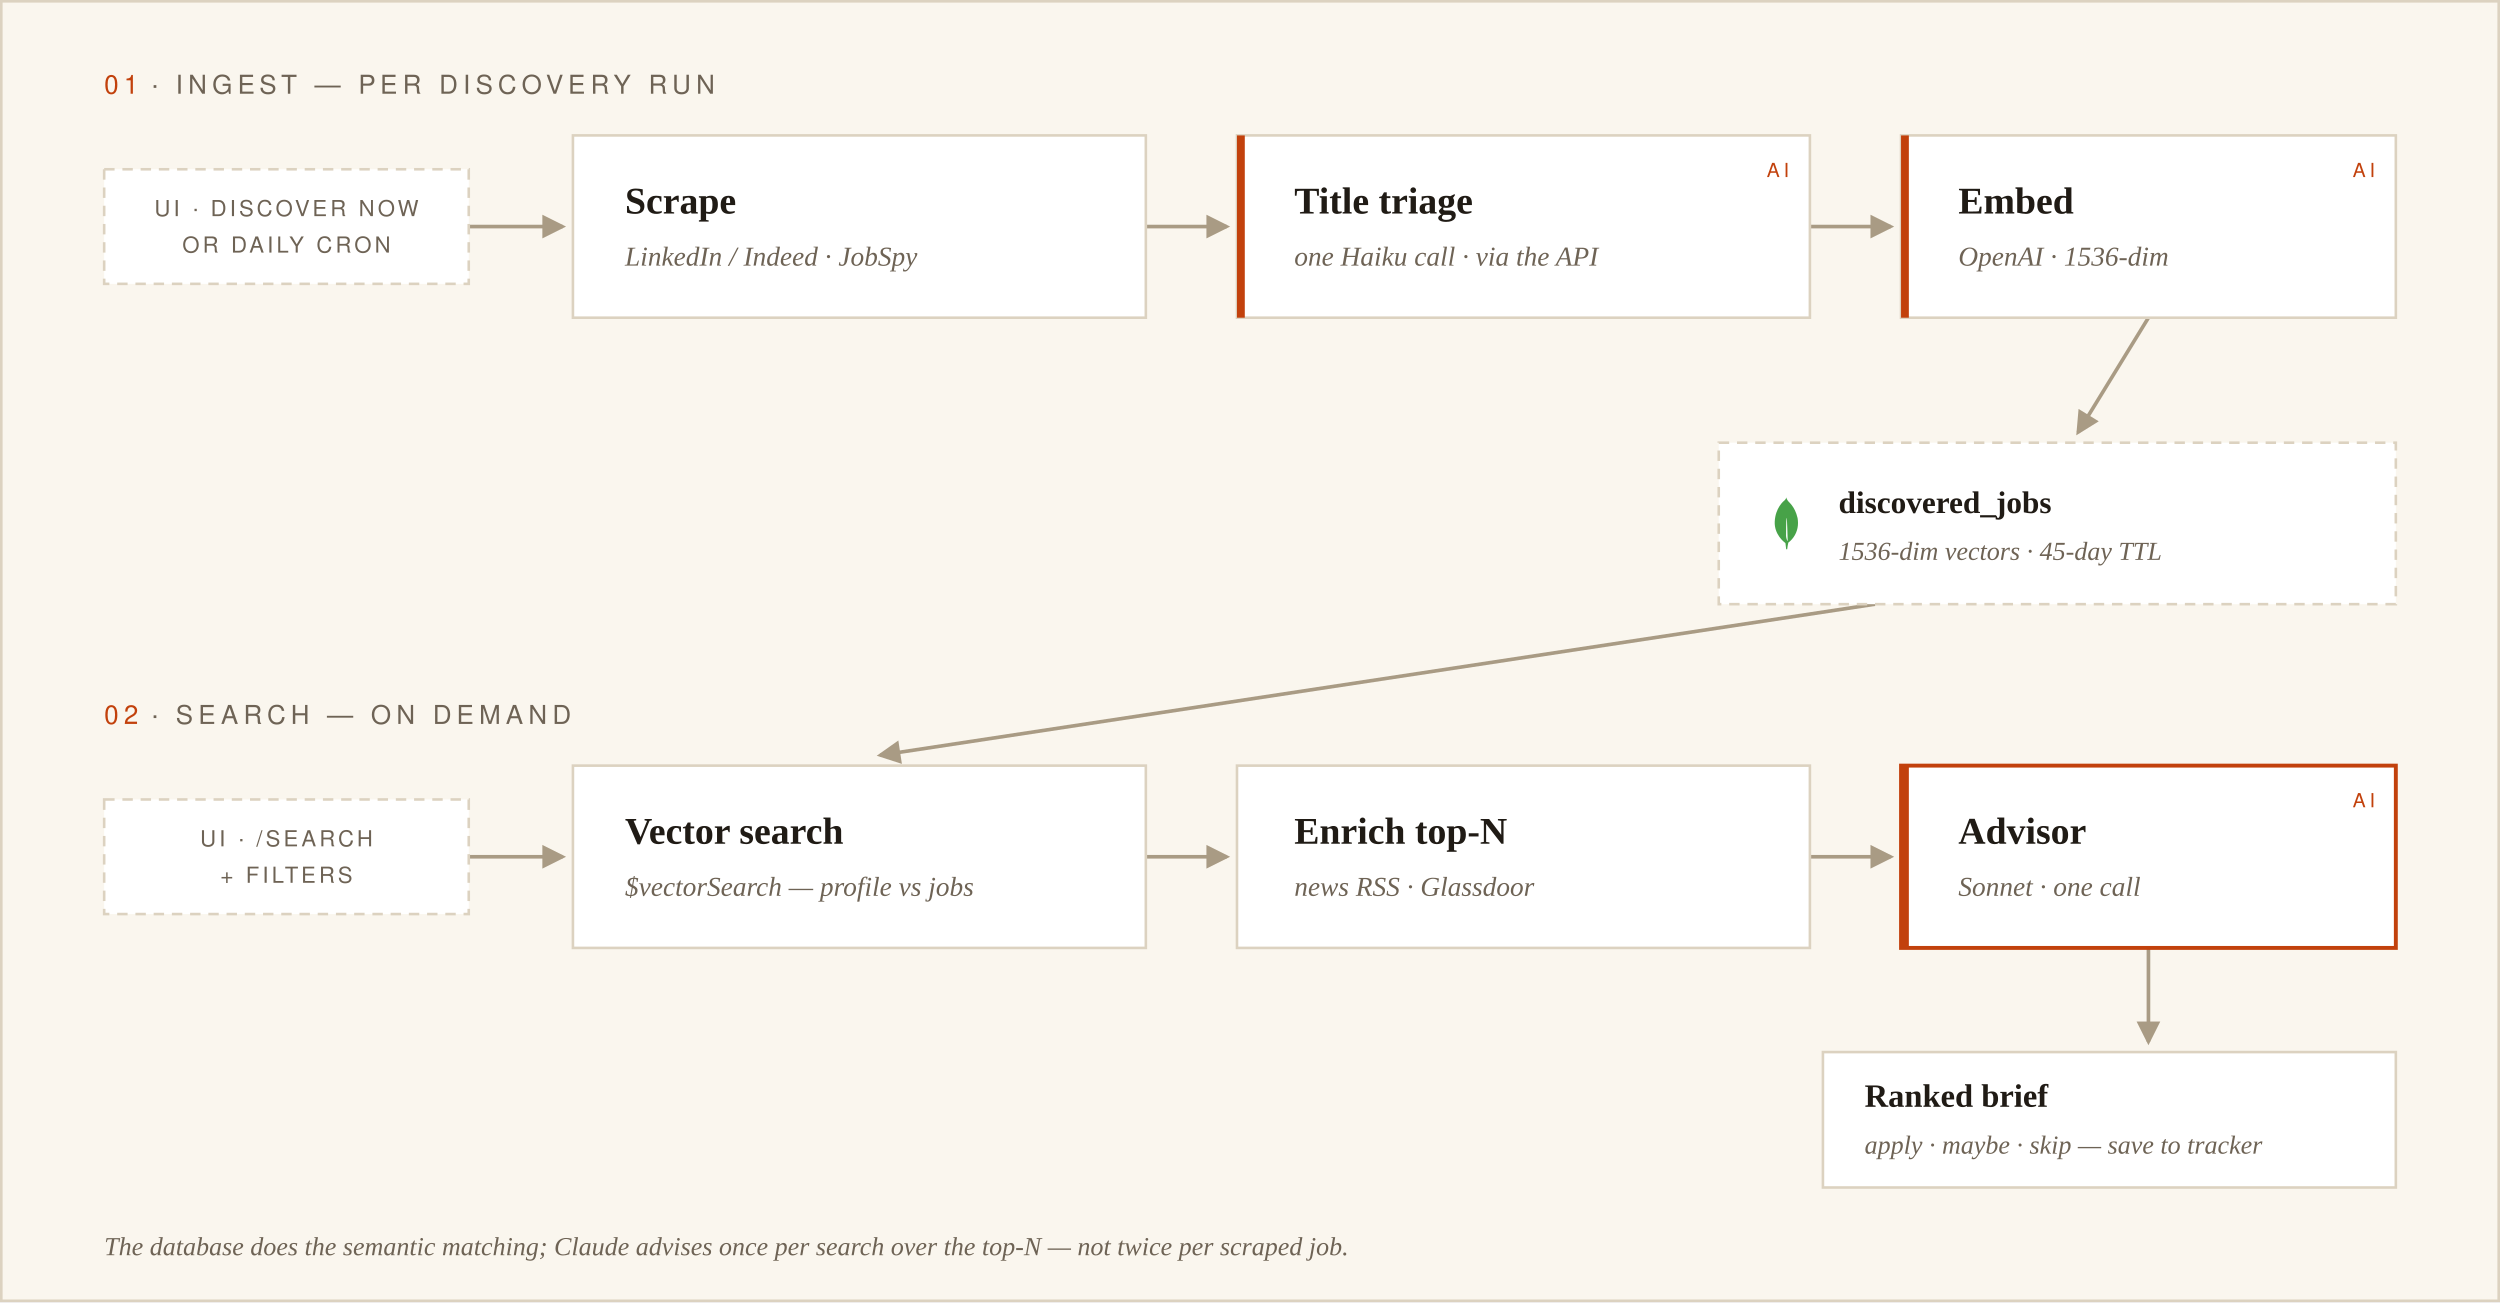
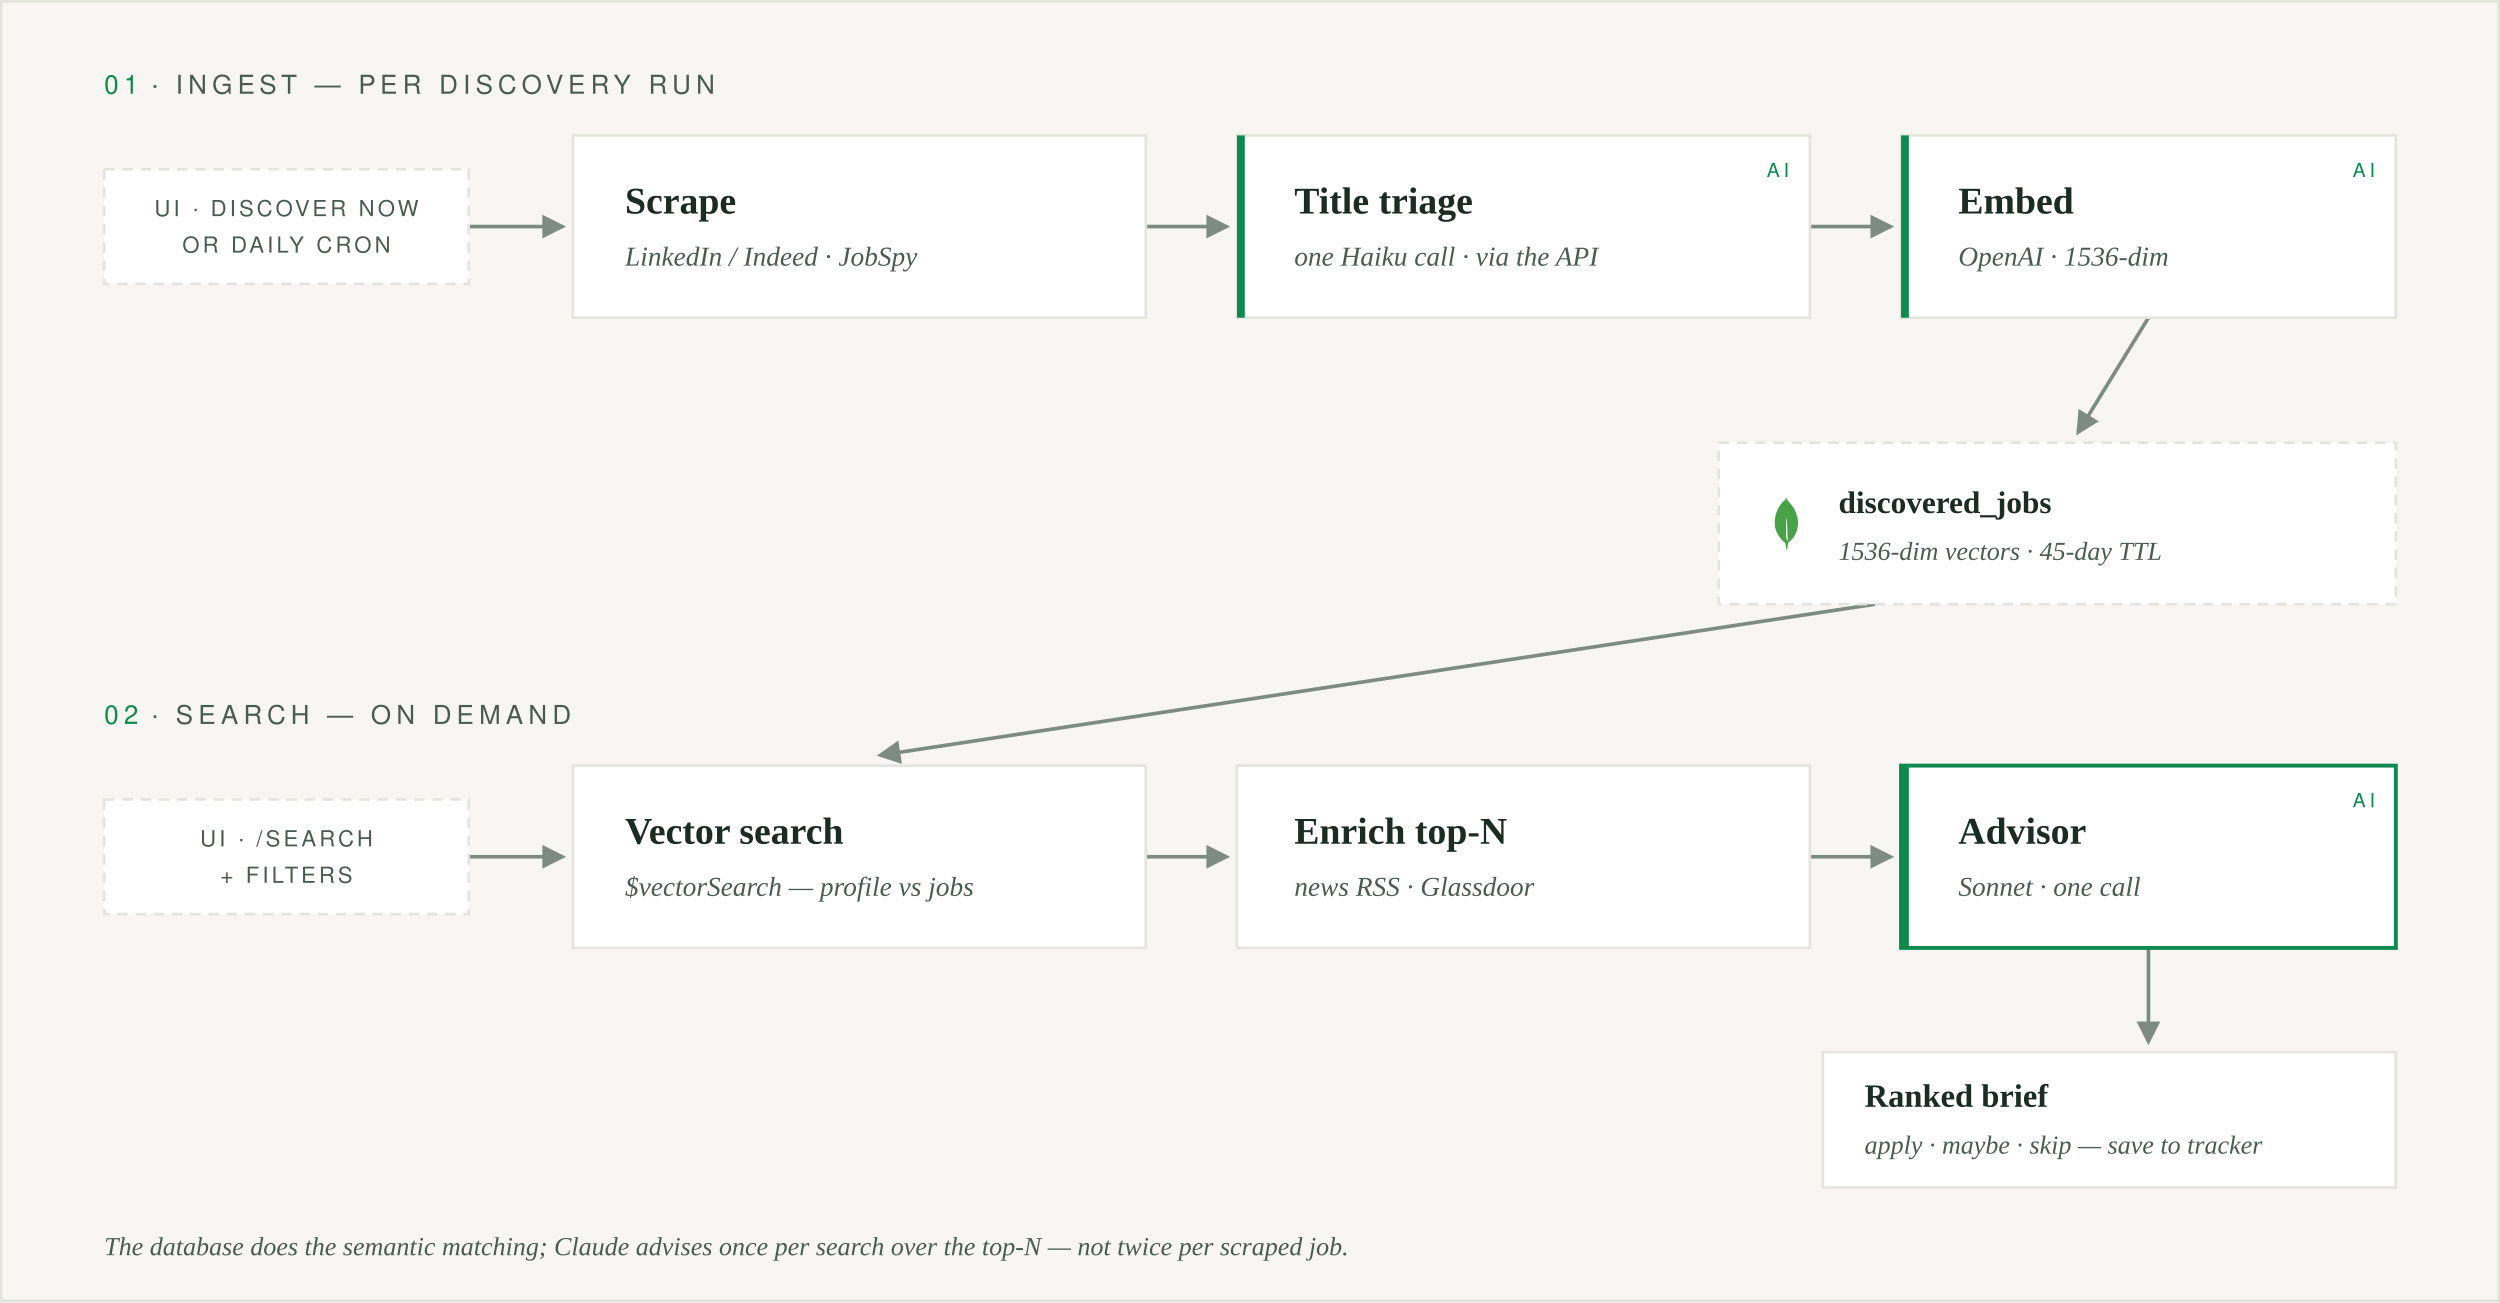
<svg xmlns="http://www.w3.org/2000/svg" viewBox="0 0 960 500" font-family="Georgia, 'Times New Roman', serif">
  <defs>
    <marker id="arr" viewBox="0 0 10 10" refX="8.5" refY="5" markerWidth="6.5" markerHeight="6.5" orient="auto-start-reverse">
-       <path d="M0 0 L10 5 L0 10 z" fill="#A99B84" />
+       <path d="M0 0 L10 5 L0 10 z" fill="#7e8b83" />
    </marker>
    <path id="icoMongo" d="M17.193 9.555c-1.264-5.58-4.252-7.414-4.573-8.115-.28-.394-.53-.954-.735-1.44-.036.495-.055.685-.523 1.184-.723.566-4.438 3.682-4.74 10.02-.282 5.912 4.27 9.435 4.888 9.884l.07.05A73.49 73.49 0 0111.91 24h.481c.114-1.032.284-2.056.51-3.07.417-.296.604-.463.85-.693a11.342 11.342 0 003.639-8.464c.01-.814-.103-1.662-.197-2.218zm-5.336 8.195s0-8.291.275-8.29c.213 0 .49 10.695.49 10.695-.381-.045-.765-1.76-.765-2.405z" />
  </defs>
-   <rect x="0" y="0" width="960" height="500" fill="#FAF6EE" />
-   <rect x="0.5" y="0.5" width="959" height="499" fill="none" stroke="#DCD2C0" />
-   <text x="40" y="36" font-family="Helvetica, Arial, sans-serif" font-size="10" letter-spacing="2" fill="#6E6355">
-     <tspan fill="#C2410C">01</tspan> · INGEST — PER DISCOVERY RUN</text>
-   <text x="40" y="278" font-family="Helvetica, Arial, sans-serif" font-size="10" letter-spacing="2" fill="#6E6355">
-     <tspan fill="#C2410C">02</tspan> · SEARCH — ON DEMAND</text>
-   <g stroke="#A99B84" fill="none" stroke-width="1.4" marker-end="url(#arr)">
+   <rect x="0" y="0" width="960" height="500" fill="#f7f6f2" />
+   <rect x="0.5" y="0.5" width="959" height="499" fill="none" stroke="#e2e4dd" />
+   <text x="40" y="36" font-family="Helvetica, Arial, sans-serif" font-size="10" letter-spacing="2" fill="#4b5a52">
+     <tspan fill="#0e8a4f">01</tspan> · INGEST — PER DISCOVERY RUN</text>
+   <text x="40" y="278" font-family="Helvetica, Arial, sans-serif" font-size="10" letter-spacing="2" fill="#4b5a52">
+     <tspan fill="#0e8a4f">02</tspan> · SEARCH — ON DEMAND</text>
+   <g stroke="#7e8b83" fill="none" stroke-width="1.4" marker-end="url(#arr)">
    <path d="M180,87 H216" />
    <path d="M440,87 H471" />
    <path d="M695,87 H726" />
    <path d="M825,122 L798,166" />
    <path d="M720,232 L338,290" />
    <path d="M180,329 H216" />
    <path d="M440,329 H471" />
    <path d="M695,329 H726" />
    <path d="M825,364 V400" />
  </g>
-   <rect x="40" y="65" width="140" height="44" fill="#FFFFFF" stroke="#DCD2C0" stroke-dasharray="4 3" />
-   <text x="110" y="83" font-family="Helvetica, Arial, sans-serif" font-size="8.5" letter-spacing="1.2" fill="#6E6355" text-anchor="middle">UI · DISCOVER NOW</text>
-   <text x="110" y="97" font-family="Helvetica, Arial, sans-serif" font-size="8.5" letter-spacing="1.2" fill="#6E6355" text-anchor="middle">OR DAILY CRON</text>
-   <rect x="220" y="52" width="220" height="70" fill="#FFFFFF" stroke="#DCD2C0" />
-   <text x="240" y="82" font-size="14.5" font-weight="700" fill="#201B15">Scrape</text>
-   <text x="240" y="102" font-size="10.5" font-style="italic" fill="#6E6355">LinkedIn / Indeed · JobSpy</text>
-   <rect x="475" y="52" width="220" height="70" fill="#FFFFFF" stroke="#DCD2C0" />
-   <rect x="475" y="52" width="3" height="70" fill="#C2410C" />
-   <text x="687" y="68" font-family="Helvetica, Arial, sans-serif" font-size="7.5" letter-spacing="1.5" fill="#C2410C" text-anchor="end">AI</text>
-   <text x="497" y="82" font-size="14.5" font-weight="700" fill="#201B15">Title triage</text>
-   <text x="497" y="102" font-size="10.5" font-style="italic" fill="#6E6355">one Haiku call · via the API</text>
-   <rect x="730" y="52" width="190" height="70" fill="#FFFFFF" stroke="#DCD2C0" />
-   <rect x="730" y="52" width="3" height="70" fill="#C2410C" />
-   <text x="912" y="68" font-family="Helvetica, Arial, sans-serif" font-size="7.5" letter-spacing="1.5" fill="#C2410C" text-anchor="end">AI</text>
-   <text x="752" y="82" font-size="14.5" font-weight="700" fill="#201B15">Embed</text>
-   <text x="752" y="102" font-size="10.5" font-style="italic" fill="#6E6355">OpenAI · 1536-dim</text>
-   <rect x="660" y="170" width="260" height="62" fill="#FFFFFF" stroke="#DCD2C0" stroke-dasharray="4 3" />
+   <rect x="40" y="65" width="140" height="44" fill="#FFFFFF" stroke="#e2e4dd" stroke-dasharray="4 3" />
+   <text x="110" y="83" font-family="Helvetica, Arial, sans-serif" font-size="8.5" letter-spacing="1.2" fill="#4b5a52" text-anchor="middle">UI · DISCOVER NOW</text>
+   <text x="110" y="97" font-family="Helvetica, Arial, sans-serif" font-size="8.5" letter-spacing="1.2" fill="#4b5a52" text-anchor="middle">OR DAILY CRON</text>
+   <rect x="220" y="52" width="220" height="70" fill="#FFFFFF" stroke="#e2e4dd" />
+   <text x="240" y="82" font-size="14.5" font-weight="700" fill="#1d2b25">Scrape</text>
+   <text x="240" y="102" font-size="10.5" font-style="italic" fill="#4b5a52">LinkedIn / Indeed · JobSpy</text>
+   <rect x="475" y="52" width="220" height="70" fill="#FFFFFF" stroke="#e2e4dd" />
+   <rect x="475" y="52" width="3" height="70" fill="#0e8a4f" />
+   <text x="687" y="68" font-family="Helvetica, Arial, sans-serif" font-size="7.5" letter-spacing="1.5" fill="#0e8a4f" text-anchor="end">AI</text>
+   <text x="497" y="82" font-size="14.5" font-weight="700" fill="#1d2b25">Title triage</text>
+   <text x="497" y="102" font-size="10.5" font-style="italic" fill="#4b5a52">one Haiku call · via the API</text>
+   <rect x="730" y="52" width="190" height="70" fill="#FFFFFF" stroke="#e2e4dd" />
+   <rect x="730" y="52" width="3" height="70" fill="#0e8a4f" />
+   <text x="912" y="68" font-family="Helvetica, Arial, sans-serif" font-size="7.5" letter-spacing="1.5" fill="#0e8a4f" text-anchor="end">AI</text>
+   <text x="752" y="82" font-size="14.5" font-weight="700" fill="#1d2b25">Embed</text>
+   <text x="752" y="102" font-size="10.5" font-style="italic" fill="#4b5a52">OpenAI · 1536-dim</text>
+   <rect x="660" y="170" width="260" height="62" fill="#FFFFFF" stroke="#e2e4dd" stroke-dasharray="4 3" />
  <use href="#icoMongo" transform="translate(676,191) scale(0.83)" fill="#47A248" />
-   <text x="706" y="197" font-size="12" font-weight="600" fill="#201B15">discovered_jobs</text>
-   <text x="706" y="215" font-size="10" font-style="italic" fill="#6E6355">1536-dim vectors · 45-day TTL</text>
-   <rect x="40" y="307" width="140" height="44" fill="#FFFFFF" stroke="#DCD2C0" stroke-dasharray="4 3" />
-   <text x="110" y="325" font-family="Helvetica, Arial, sans-serif" font-size="8.5" letter-spacing="1.2" fill="#6E6355" text-anchor="middle">UI · /SEARCH</text>
-   <text x="110" y="339" font-family="Helvetica, Arial, sans-serif" font-size="8.5" letter-spacing="1.2" fill="#6E6355" text-anchor="middle">+ FILTERS</text>
-   <rect x="220" y="294" width="220" height="70" fill="#FFFFFF" stroke="#DCD2C0" />
-   <text x="240" y="324" font-size="14.5" font-weight="700" fill="#201B15">Vector search</text>
-   <text x="240" y="344" font-size="10.5" font-style="italic" fill="#6E6355">$vectorSearch — profile vs jobs</text>
-   <rect x="475" y="294" width="220" height="70" fill="#FFFFFF" stroke="#DCD2C0" />
-   <text x="497" y="324" font-size="14.5" font-weight="700" fill="#201B15">Enrich top-N</text>
-   <text x="497" y="344" font-size="10.5" font-style="italic" fill="#6E6355">news RSS · Glassdoor</text>
-   <rect x="730" y="294" width="190" height="70" fill="#FFFFFF" stroke="#C2410C" stroke-width="1.5" />
-   <rect x="730" y="294" width="3" height="70" fill="#C2410C" />
-   <text x="912" y="310" font-family="Helvetica, Arial, sans-serif" font-size="7.5" letter-spacing="1.5" fill="#C2410C" text-anchor="end">AI</text>
-   <text x="752" y="324" font-size="14.5" font-weight="700" fill="#201B15">Advisor</text>
-   <text x="752" y="344" font-size="10.5" font-style="italic" fill="#6E6355">Sonnet · one call</text>
-   <rect x="700" y="404" width="220" height="52" fill="#FFFFFF" stroke="#DCD2C0" />
-   <text x="716" y="425" font-size="12.5" font-weight="600" fill="#201B15">Ranked brief</text>
-   <text x="716" y="443" font-size="10" font-style="italic" fill="#6E6355">apply · maybe · skip — save to tracker</text>
-   <text x="40" y="482" font-size="10" font-style="italic" fill="#6E6355">The database does the semantic matching; Claude advises once per search over the top-N — not twice per scraped job.</text>
+   <text x="706" y="197" font-size="12" font-weight="600" fill="#1d2b25">discovered_jobs</text>
+   <text x="706" y="215" font-size="10" font-style="italic" fill="#4b5a52">1536-dim vectors · 45-day TTL</text>
+   <rect x="40" y="307" width="140" height="44" fill="#FFFFFF" stroke="#e2e4dd" stroke-dasharray="4 3" />
+   <text x="110" y="325" font-family="Helvetica, Arial, sans-serif" font-size="8.5" letter-spacing="1.2" fill="#4b5a52" text-anchor="middle">UI · /SEARCH</text>
+   <text x="110" y="339" font-family="Helvetica, Arial, sans-serif" font-size="8.5" letter-spacing="1.2" fill="#4b5a52" text-anchor="middle">+ FILTERS</text>
+   <rect x="220" y="294" width="220" height="70" fill="#FFFFFF" stroke="#e2e4dd" />
+   <text x="240" y="324" font-size="14.5" font-weight="700" fill="#1d2b25">Vector search</text>
+   <text x="240" y="344" font-size="10.5" font-style="italic" fill="#4b5a52">$vectorSearch — profile vs jobs</text>
+   <rect x="475" y="294" width="220" height="70" fill="#FFFFFF" stroke="#e2e4dd" />
+   <text x="497" y="324" font-size="14.5" font-weight="700" fill="#1d2b25">Enrich top-N</text>
+   <text x="497" y="344" font-size="10.5" font-style="italic" fill="#4b5a52">news RSS · Glassdoor</text>
+   <rect x="730" y="294" width="190" height="70" fill="#FFFFFF" stroke="#0e8a4f" stroke-width="1.5" />
+   <rect x="730" y="294" width="3" height="70" fill="#0e8a4f" />
+   <text x="912" y="310" font-family="Helvetica, Arial, sans-serif" font-size="7.5" letter-spacing="1.5" fill="#0e8a4f" text-anchor="end">AI</text>
+   <text x="752" y="324" font-size="14.5" font-weight="700" fill="#1d2b25">Advisor</text>
+   <text x="752" y="344" font-size="10.5" font-style="italic" fill="#4b5a52">Sonnet · one call</text>
+   <rect x="700" y="404" width="220" height="52" fill="#FFFFFF" stroke="#e2e4dd" />
+   <text x="716" y="425" font-size="12.5" font-weight="600" fill="#1d2b25">Ranked brief</text>
+   <text x="716" y="443" font-size="10" font-style="italic" fill="#4b5a52">apply · maybe · skip — save to tracker</text>
+   <text x="40" y="482" font-size="10" font-style="italic" fill="#4b5a52">The database does the semantic matching; Claude advises once per search over the top-N — not twice per scraped job.</text>
</svg>
